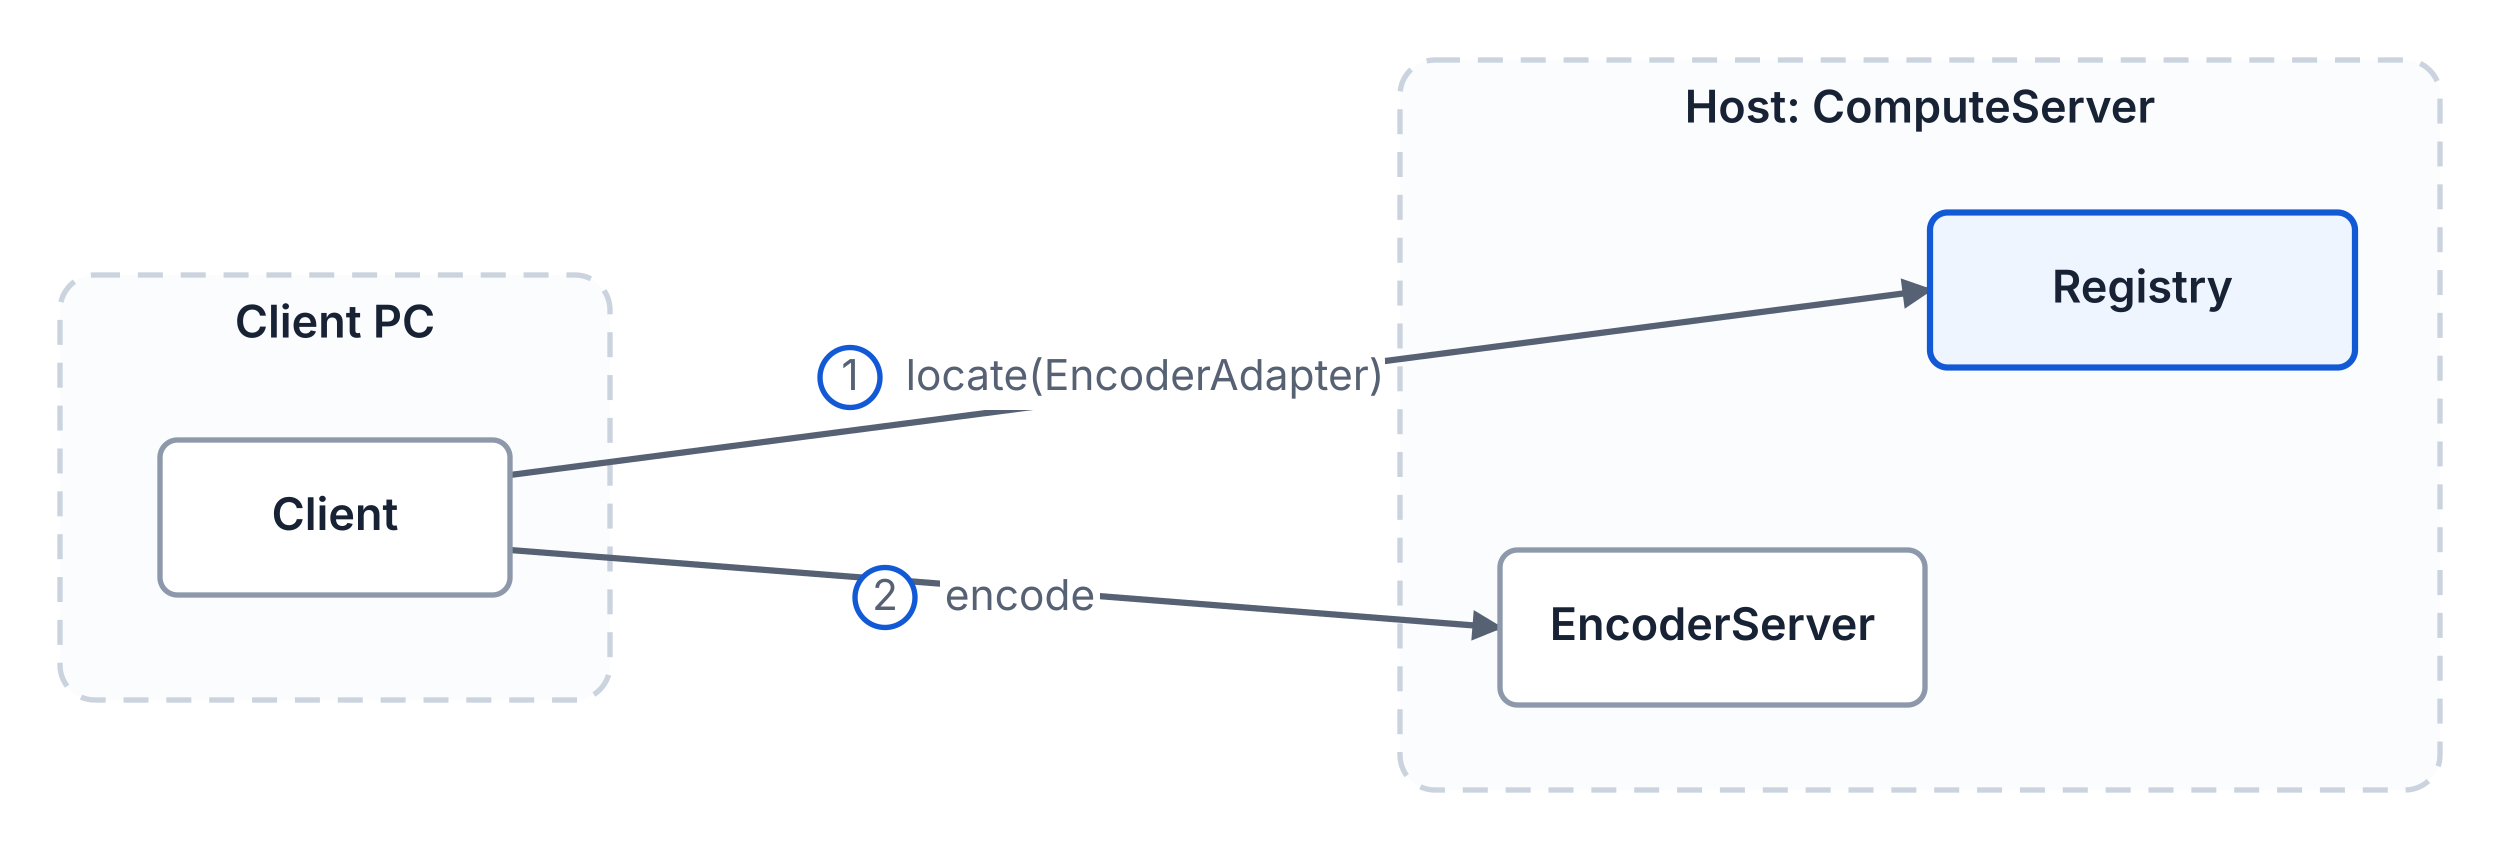
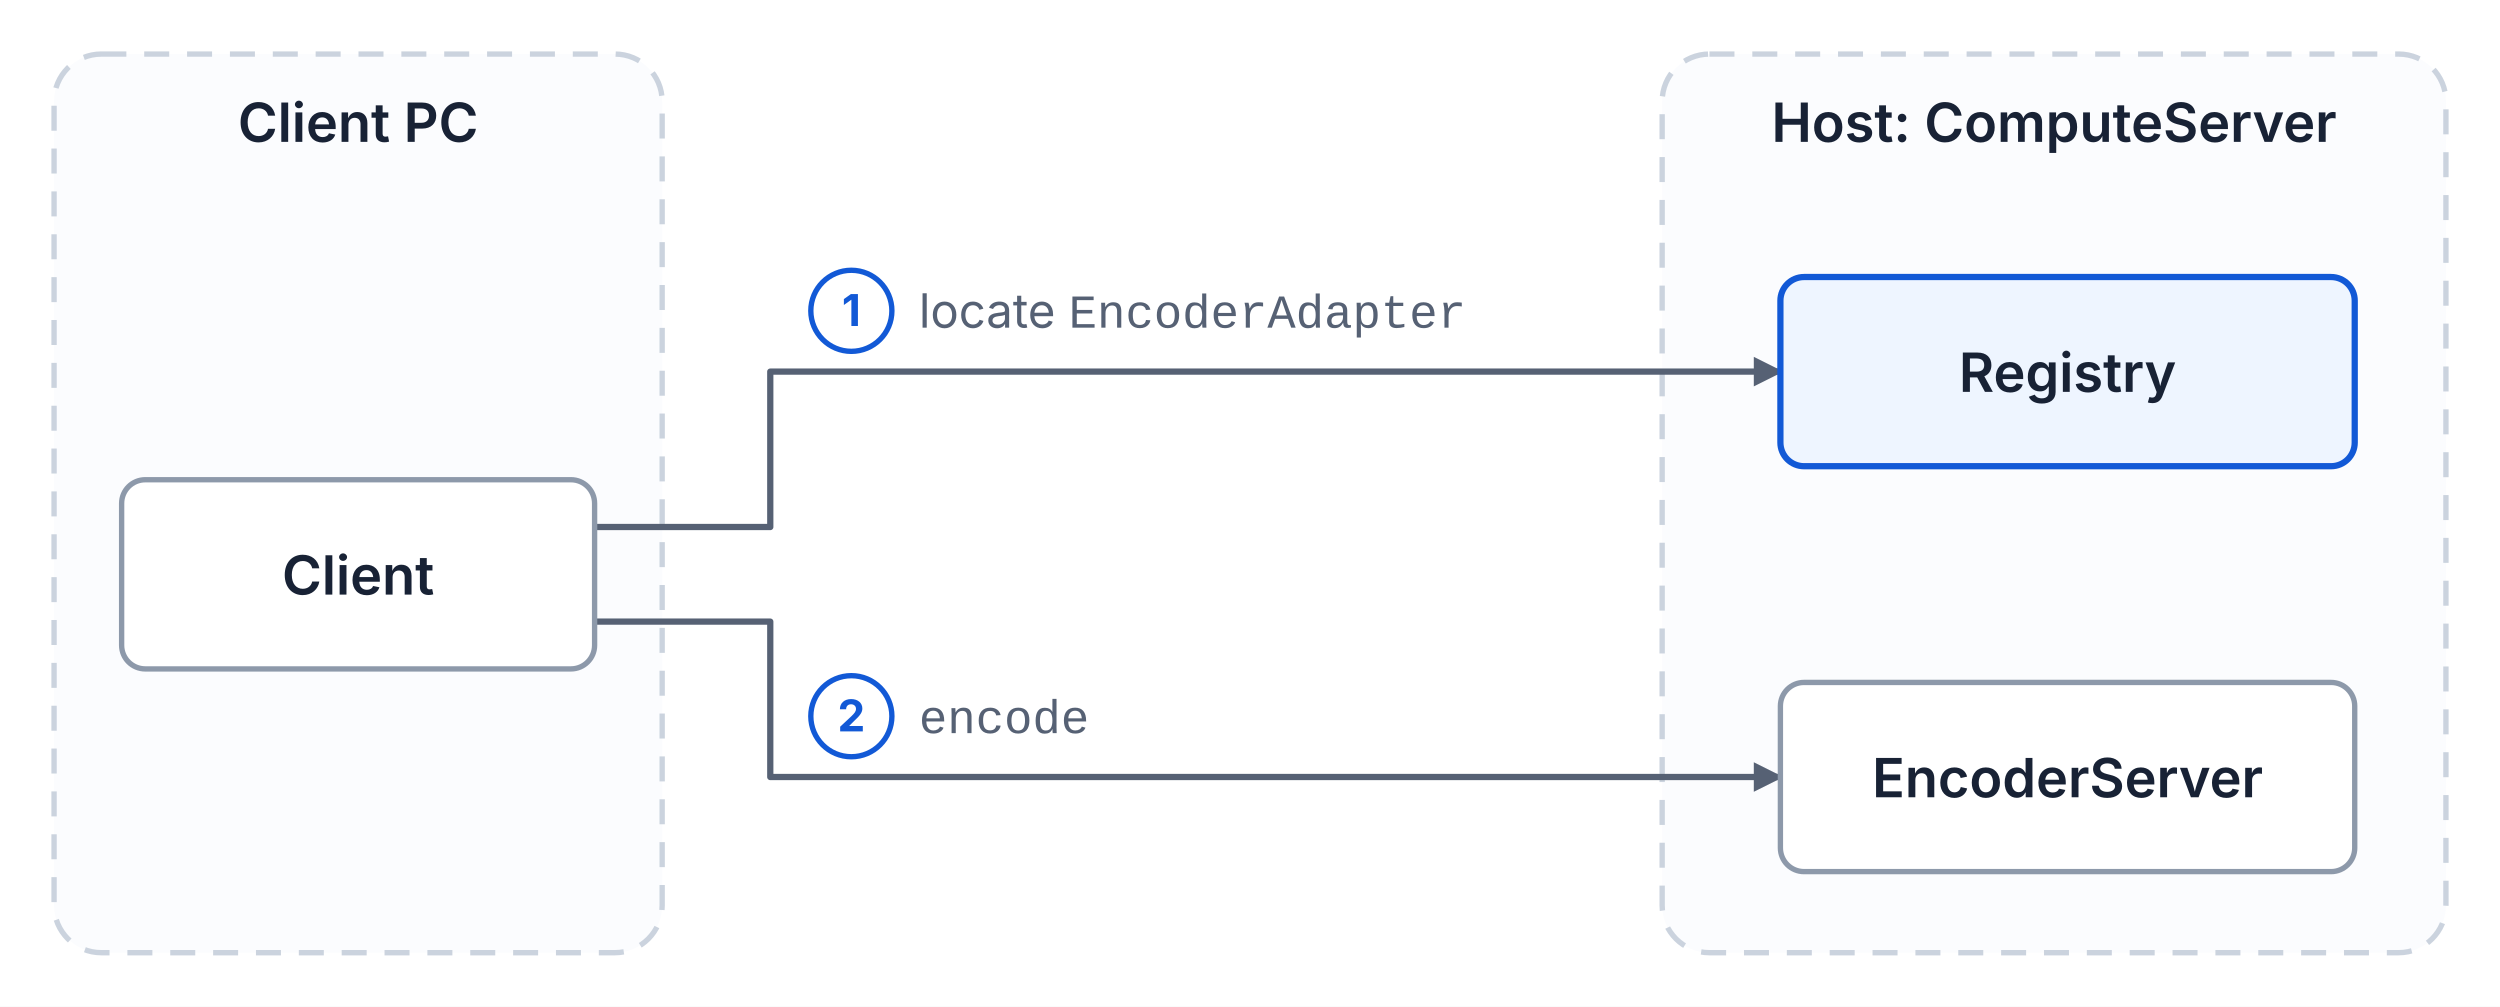
- <svg xmlns="http://www.w3.org/2000/svg" width="700" height="238" viewBox="0 0 1000 340" role="img" aria-labelledby="title description">
+ <svg xmlns="http://www.w3.org/2000/svg" width="700" height="281.89" viewBox="0 0 740 298" role="img" aria-labelledby="title description">
  <defs>
-     <marker id="arrow" viewBox="0 0 8 8" refX="7.2" refY="4" markerWidth="7" markerHeight="7" orient="auto-start-reverse">
+     <marker id="arrow" viewBox="0 0 8 8" refX="7.2" refY="4" markerWidth="5" markerHeight="5" orient="auto-start-reverse">
      <path d="M 0 0 L 8 4 L 0 8 Z" fill="#566174" />
    </marker>
    <circle id="step-badge-shape" cx="0" cy="0" r="12" fill="#ffffff" stroke="#1259d6" stroke-width="1.5" vector-effect="non-scaling-stroke" />
  </defs>
  <style>
    text {
      fill: #182235;
      font-family: Inter, ui-sans-serif, system-ui, -apple-system, BlinkMacSystemFont, "Segoe UI", sans-serif;
    }
    .label {
-       font-size: 18px;
+       font-size: 16px;
      font-weight: 600;
      text-anchor: middle;
    }
    .annotation {
      fill: #566174;
-       font-size: 17px;
+       font-size: 14px;
+     }
+     .code {
+       font-family: ui-monospace, SFMono-Regular, Menlo, Monaco, Consolas, "Liberation Mono", monospace;
+     }
+     .step-number {
+       fill: #1259d6;
+       font-size: 13px;
+       font-weight: 700;
      text-anchor: middle;
    }
    .application {
      fill: #ffffff;
      stroke: #8d99aa;
      stroke-width: 1.5;
    }
    .runtime {
      fill: #eef5ff;
      stroke: #1259d6;
      stroke-width: 1.75;
    }
    .boundary {
      fill: #fbfcfe;
      stroke: #cbd3de;
      stroke-width: 1.5;
      stroke-dasharray: 7 5;
    }
    .connector {
      fill: none;
      stroke: #566174;
      stroke-width: 1.75;
      stroke-linecap: round;
      stroke-linejoin: round;
    }
    .one-way {
      marker-end: url(#arrow);
    }
  </style>
-   <rect width="1000" height="340" fill="#ffffff" />
+   <rect width="740" height="298" fill="#ffffff" />
  <g id="boundaries" aria-hidden="true">
-     <rect class="boundary" x="24" y="110" width="220" height="170" rx="14" vector-effect="non-scaling-stroke" />
-     <rect class="boundary" x="560" y="24" width="416" height="292" rx="14" vector-effect="non-scaling-stroke" />
+     <rect class="boundary" x="16" y="16" width="180" height="266" rx="14" vector-effect="non-scaling-stroke" />
+     <rect class="boundary" x="492" y="16" width="232" height="266" rx="14" vector-effect="non-scaling-stroke" />
  </g>
  <g id="connectors" aria-hidden="true">
-     <path class="connector one-way" d="M 204 190 L 772 116" vector-effect="non-scaling-stroke" />
-     <path class="connector one-way" d="M 204 220 L 600 251" vector-effect="non-scaling-stroke" />
+     <path class="connector one-way" d="M 176 156 H 228 V 110 H 527" vector-effect="non-scaling-stroke" />
+     <path class="connector one-way" d="M 176 184 H 228 V 230 H 527" vector-effect="non-scaling-stroke" />
  </g>
  <g id="components" aria-hidden="true">
-     <rect class="application" x="64" y="176" width="140" height="62" rx="7" vector-effect="non-scaling-stroke" />
-     <rect class="runtime" x="772" y="85" width="170" height="62" rx="7" vector-effect="non-scaling-stroke" />
-     <rect class="application" x="600" y="220" width="170" height="62" rx="7" vector-effect="non-scaling-stroke" />
+     <rect class="application" x="36" y="142" width="140" height="56" rx="7" vector-effect="non-scaling-stroke" />
+     <rect class="runtime" x="527" y="82" width="170" height="56" rx="7" vector-effect="non-scaling-stroke" />
+     <rect class="application" x="527" y="202" width="170" height="56" rx="7" vector-effect="non-scaling-stroke" />
  </g>
  <g id="labels">
-     <text class="label" x="134.0" y="135">Client PC</text>
-     <text class="label" x="134.0" y="212.0">Client</text>
-     <text class="label" x="768.0" y="49">Host: ComputeServer</text>
-     <text class="label" x="857.0" y="121.0">Registry</text>
-     <text class="label" x="685.0" y="256.0">EncoderServer</text>
-     <use href="#step-badge-shape" x="340" y="151" />
-     <text class="annotation" x="340" y="156">1</text>
-     <rect x="362.0" y="140" width="192" height="24" rx="4" fill="#ffffff" />
-     <text class="annotation" x="458" y="156">locate(EncoderAdapter)</text>
-     <use href="#step-badge-shape" x="354" y="239" />
-     <text class="annotation" x="354" y="244">2</text>
-     <rect x="376.0" y="228" width="64" height="24" rx="4" fill="#ffffff" />
-     <text class="annotation" x="408" y="244">encode</text>
+     <text class="label" x="106" y="42">Client PC</text>
+     <text class="label" x="106" y="176">Client</text>
+     <text class="label" x="608" y="42">Host: ComputeServer</text>
+     <text class="label" x="612" y="116">Registry</text>
+     <text class="label" x="612" y="236">EncoderServer</text>
+     <use href="#step-badge-shape" x="252" y="92" />
+     <text class="step-number" x="252" y="96.5">1</text>
+     <text class="annotation" x="272" y="97">locate <tspan class="code">EncoderAdapter</tspan>
+     </text>
+     <use href="#step-badge-shape" x="252" y="212" />
+     <text class="step-number" x="252" y="216.5">2</text>
+     <text class="annotation code" x="272" y="217">encode</text>
  </g>
</svg>
